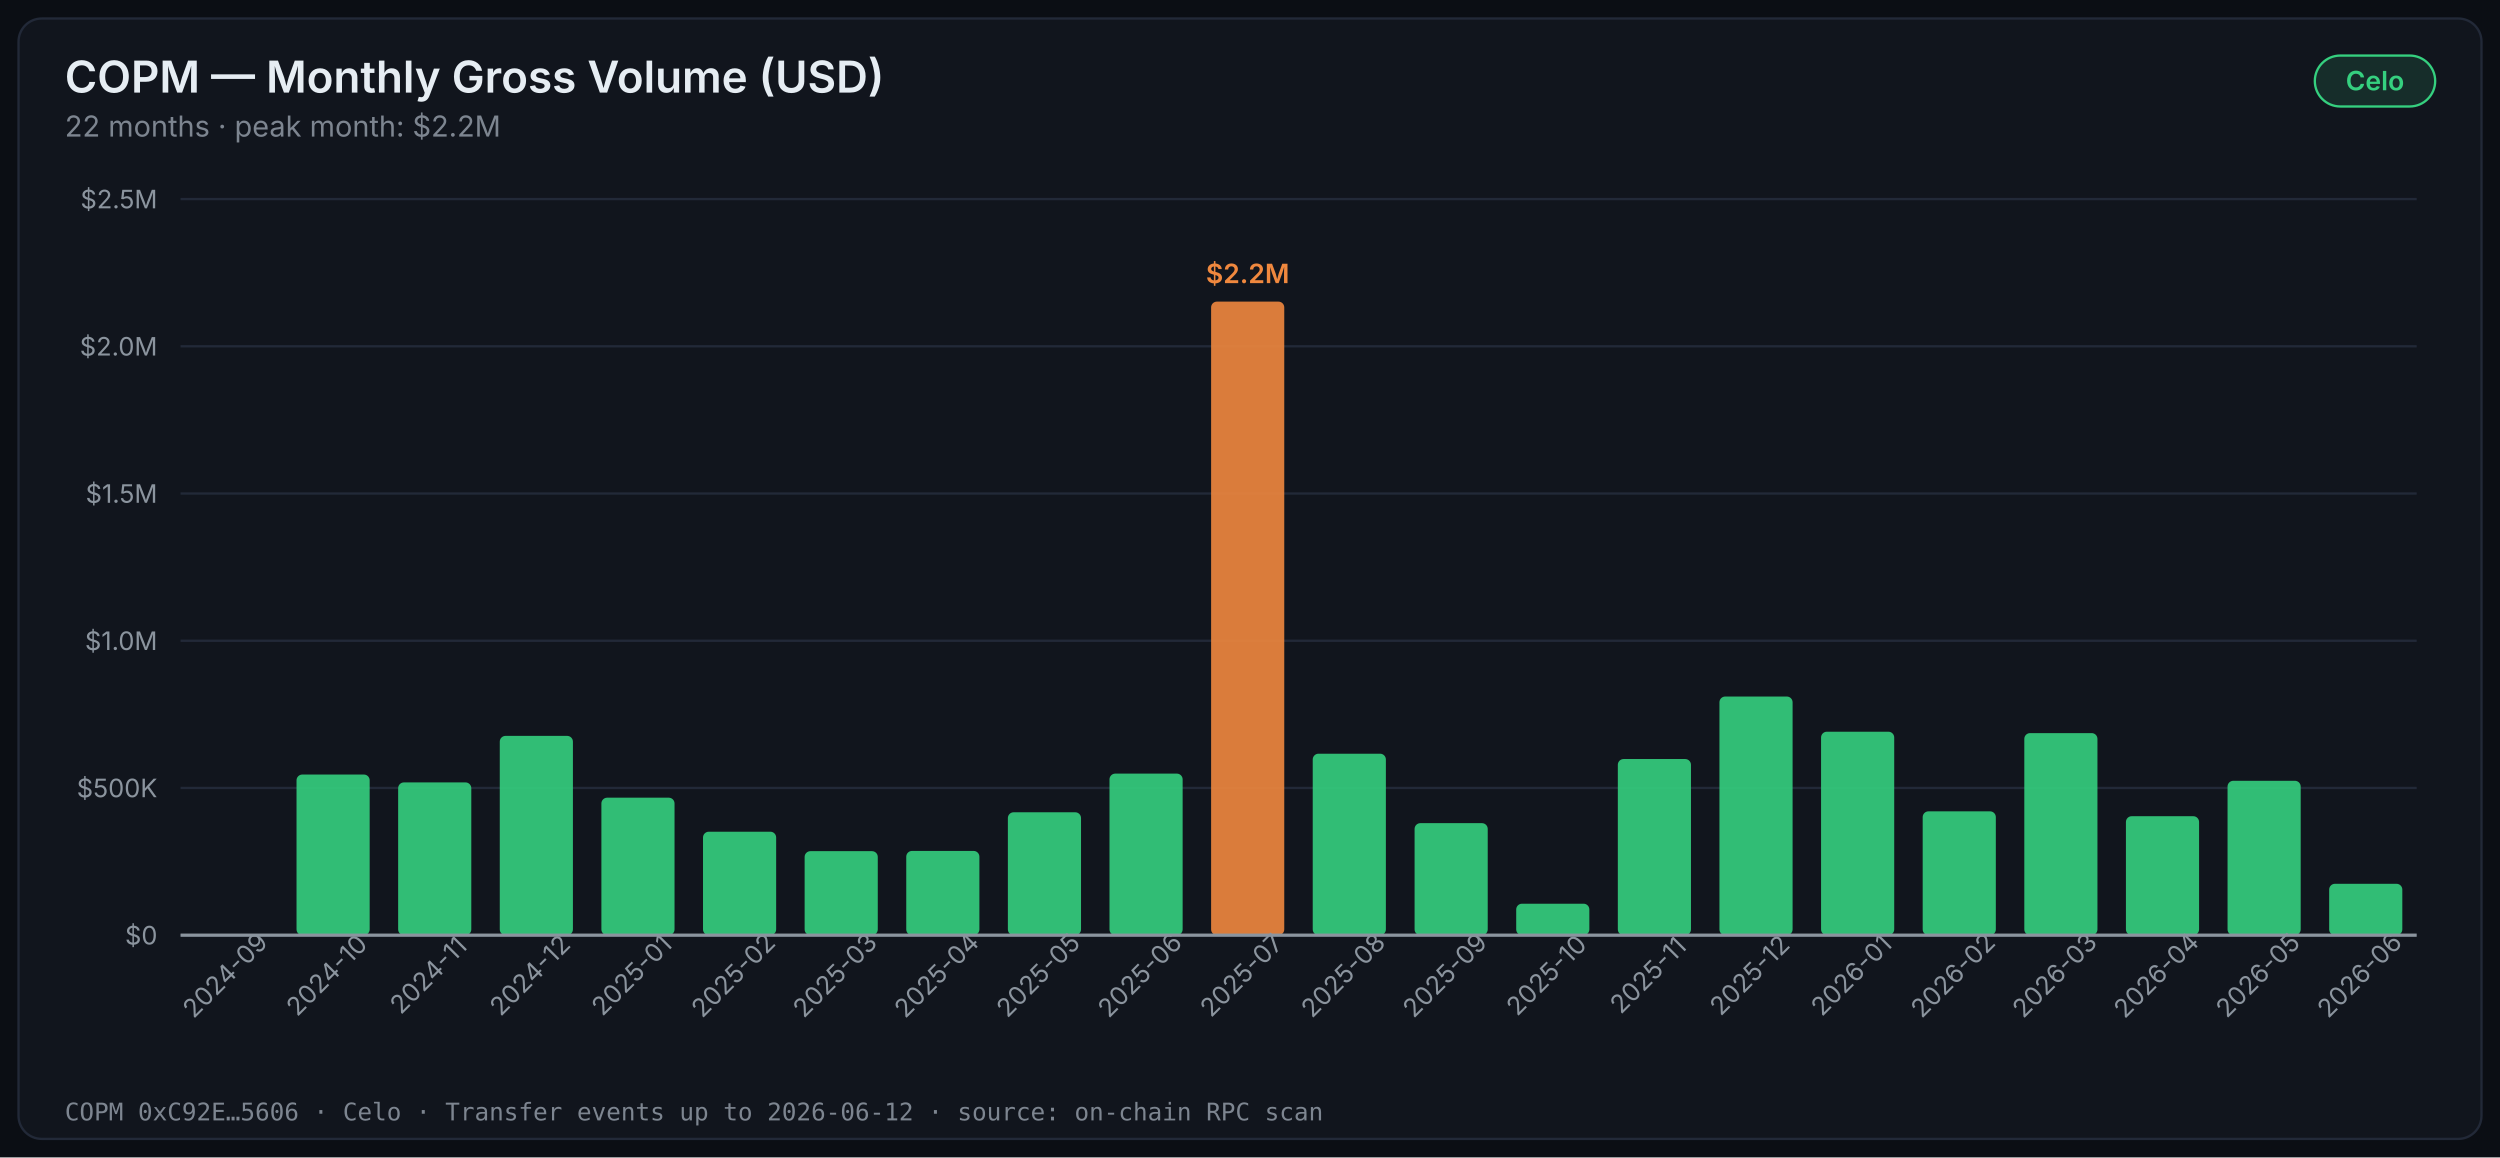
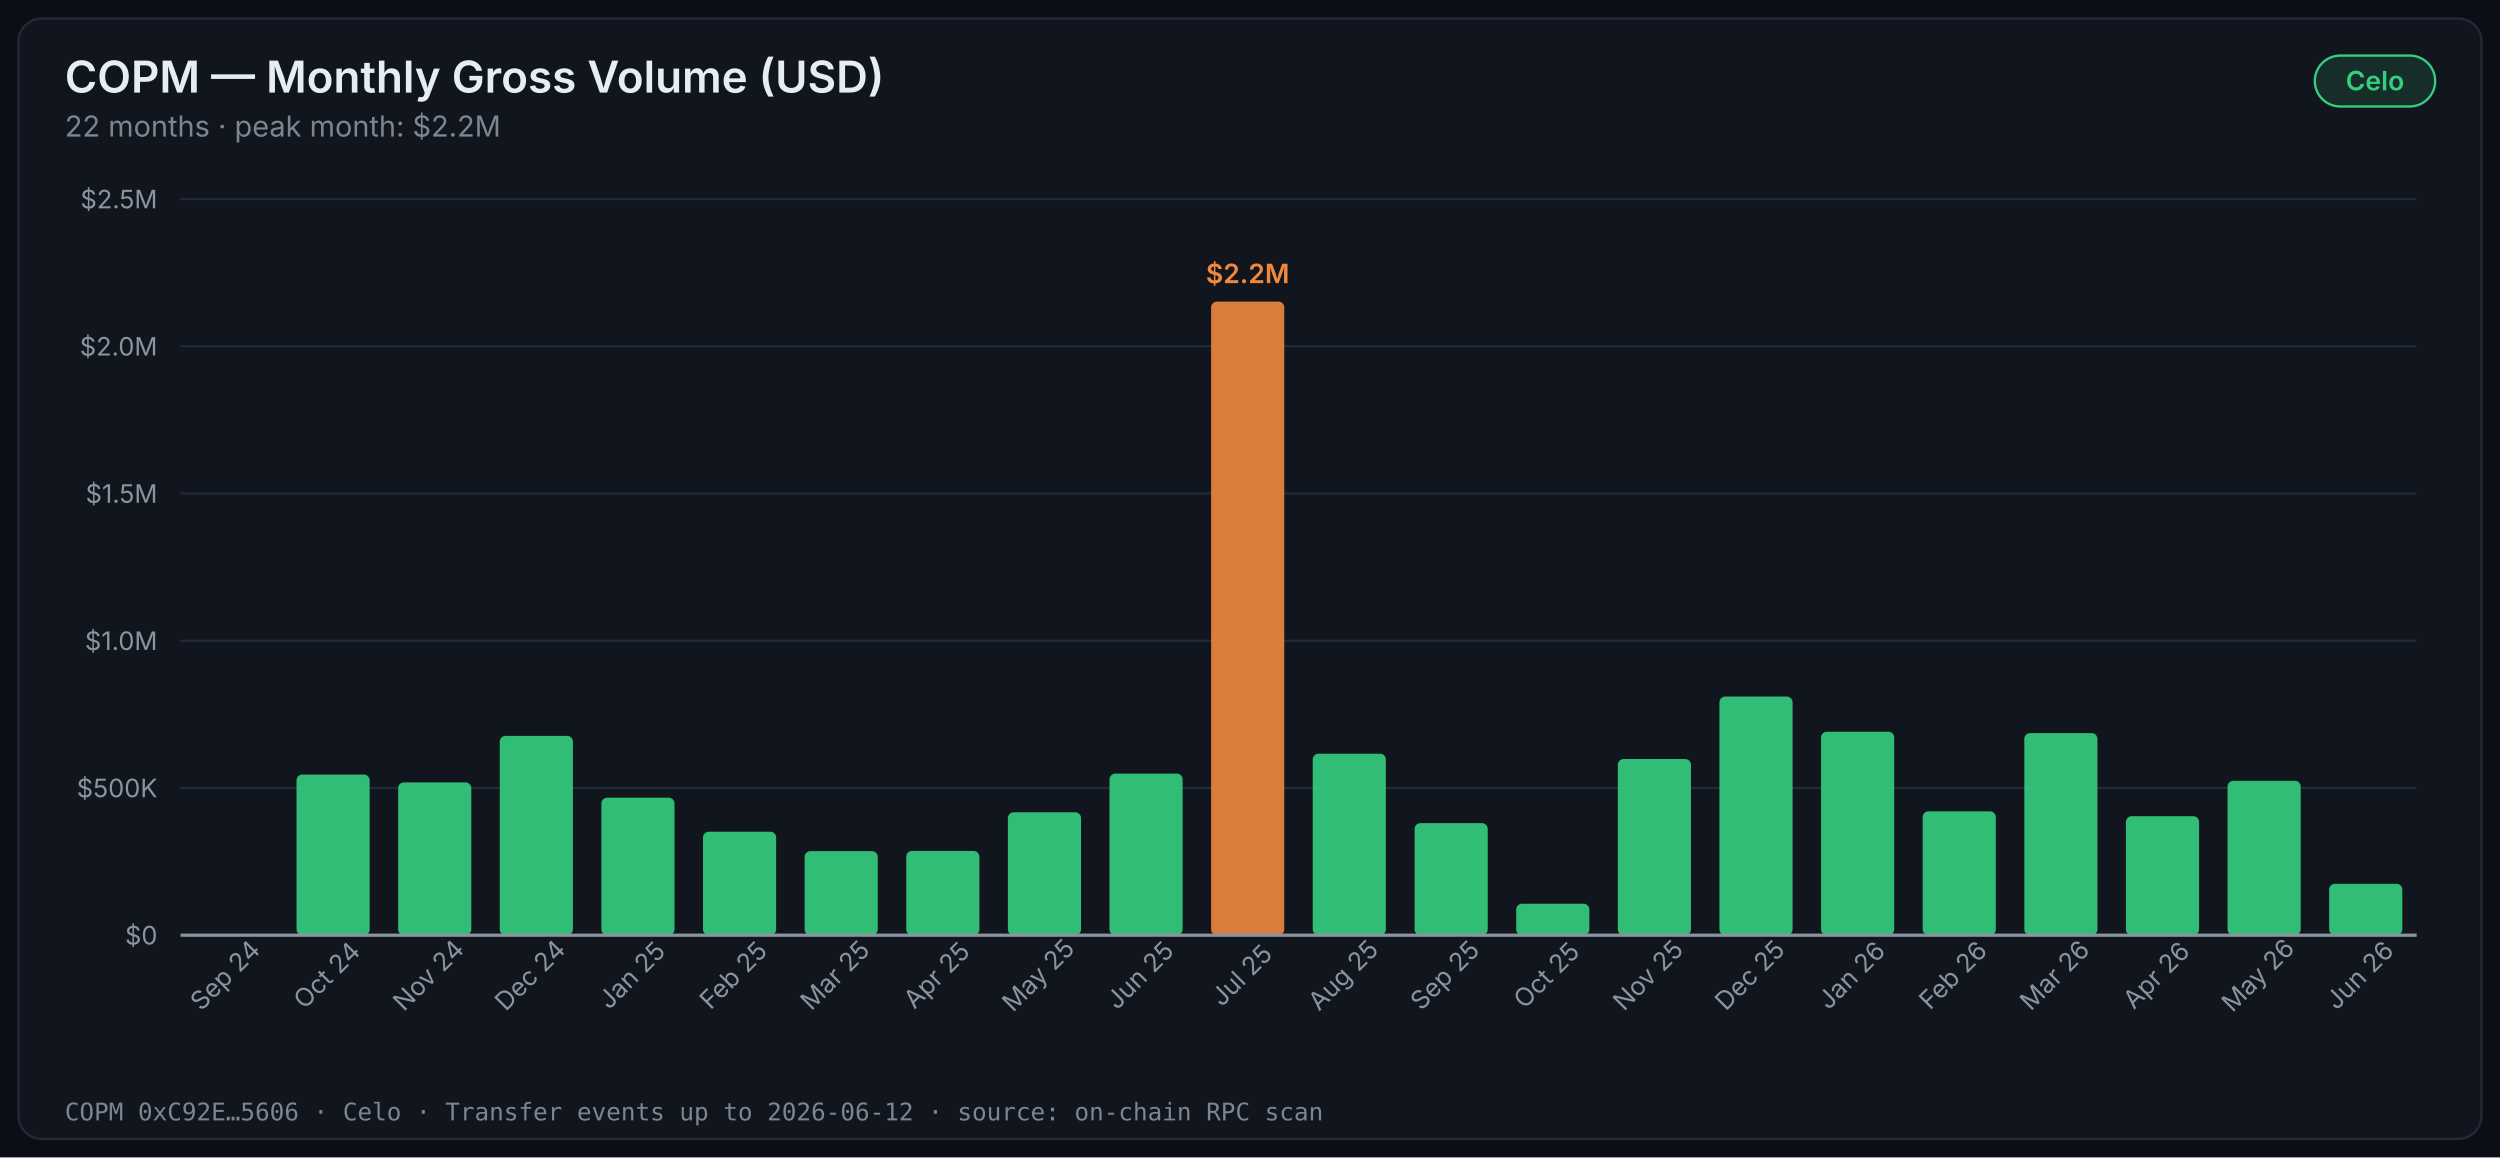
<svg xmlns="http://www.w3.org/2000/svg" width="1080" height="500" viewBox="0 0 1080 500" role="img" aria-label="COPM — Monthly Gross Volume (USD)">
  <style>
    .title { font: 600 19px -apple-system, 'Segoe UI', system-ui, sans-serif; fill: #e6edf3; }
    .subtitle { font: 400 12.5px -apple-system, 'Segoe UI', system-ui, sans-serif; fill: #7d8590; }
    .axis { font: 400 11px -apple-system, 'Segoe UI', system-ui, sans-serif; fill: #8b949e; }
    .label { font: 500 12px -apple-system, 'Segoe UI', system-ui, sans-serif; fill: #e6edf3; }
    .annot { font: 600 11.5px -apple-system, 'Segoe UI', system-ui, sans-serif; }
    .badge { font: 600 11.5px -apple-system, 'Segoe UI', system-ui, sans-serif; }
    .footer { font: 400 10.5px ui-monospace, 'SF Mono', Menlo, monospace; fill: #7d8590; }
  </style>
  <defs />
  <rect width="1080" height="500" fill="#0b0e14" />
  <rect x="8" y="8" width="1064" height="484" rx="10" fill="#11151d" stroke="#222938" stroke-width="1" />
  <text x="28" y="40" class="title">COPM — Monthly Gross Volume (USD)</text>
  <rect x="1000" y="24" width="52" height="22" rx="11" fill="#35d07f22" stroke="#35d07f" stroke-width="1" />
  <text x="1026" y="39" class="badge" fill="#35d07f" text-anchor="middle">Celo</text>
  <text x="28" y="59" class="subtitle">22 months · peak month: $2.2M</text>
  <line x1="78" y1="404" x2="1044" y2="404" stroke="#222938" stroke-width="1" />
  <text x="68" y="408" class="axis" text-anchor="end">$0</text>
  <line x1="78" y1="340.4" x2="1044" y2="340.4" stroke="#222938" stroke-width="1" />
  <text x="68" y="344.4" class="axis" text-anchor="end">$500K</text>
  <line x1="78" y1="276.8" x2="1044" y2="276.8" stroke="#222938" stroke-width="1" />
  <text x="68" y="280.8" class="axis" text-anchor="end">$1.0M</text>
  <line x1="78" y1="213.2" x2="1044" y2="213.2" stroke="#222938" stroke-width="1" />
  <text x="68" y="217.2" class="axis" text-anchor="end">$1.5M</text>
  <line x1="78" y1="149.6" x2="1044" y2="149.6" stroke="#222938" stroke-width="1" />
  <text x="68" y="153.6" class="axis" text-anchor="end">$2.0M</text>
  <line x1="78" y1="86" x2="1044" y2="86" stroke="#222938" stroke-width="1" />
  <text x="68" y="90" class="axis" text-anchor="end">$2.5M</text>
  <rect x="84.1" y="403.9" width="31.6" height="0.1" fill="#35d07f" fill-opacity="0.9" rx="2.5" />
-   <text x="99.955" y="424" class="axis" text-anchor="middle" transform="rotate(-45 99.95455 424)">2024-09</text>
+   <text x="99.955" y="424" class="axis" text-anchor="middle" transform="rotate(-45 99.95455 424)">Sep 24</text>
  <rect x="128.1" y="334.6" width="31.6" height="69.4" fill="#35d07f" fill-opacity="0.9" rx="2.5" />
-   <text x="143.864" y="424" class="axis" text-anchor="middle" transform="rotate(-45 143.8636 424)">2024-10</text>
+   <text x="143.864" y="424" class="axis" text-anchor="middle" transform="rotate(-45 143.8636 424)">Oct 24</text>
  <rect x="172.0" y="338.0" width="31.6" height="66.0" fill="#35d07f" fill-opacity="0.9" rx="2.5" />
-   <text x="187.773" y="424" class="axis" text-anchor="middle" transform="rotate(-45 187.7727 424)">2024-11</text>
+   <text x="187.773" y="424" class="axis" text-anchor="middle" transform="rotate(-45 187.7727 424)">Nov 24</text>
  <rect x="215.9" y="317.9" width="31.6" height="86.1" fill="#35d07f" fill-opacity="0.9" rx="2.5" />
-   <text x="231.682" y="424" class="axis" text-anchor="middle" transform="rotate(-45 231.6818 424)">2024-12</text>
+   <text x="231.682" y="424" class="axis" text-anchor="middle" transform="rotate(-45 231.6818 424)">Dec 24</text>
  <rect x="259.8" y="344.6" width="31.6" height="59.4" fill="#35d07f" fill-opacity="0.9" rx="2.5" />
-   <text x="275.591" y="424" class="axis" text-anchor="middle" transform="rotate(-45 275.5909 424)">2025-01</text>
+   <text x="275.591" y="424" class="axis" text-anchor="middle" transform="rotate(-45 275.5909 424)">Jan 25</text>
  <rect x="303.7" y="359.3" width="31.6" height="44.7" fill="#35d07f" fill-opacity="0.9" rx="2.5" />
-   <text x="319.5" y="424" class="axis" text-anchor="middle" transform="rotate(-45 319.5 424)">2025-02</text>
+   <text x="319.5" y="424" class="axis" text-anchor="middle" transform="rotate(-45 319.5 424)">Feb 25</text>
  <rect x="347.6" y="367.7" width="31.6" height="36.3" fill="#35d07f" fill-opacity="0.9" rx="2.5" />
-   <text x="363.409" y="424" class="axis" text-anchor="middle" transform="rotate(-45 363.4091 424)">2025-03</text>
+   <text x="363.409" y="424" class="axis" text-anchor="middle" transform="rotate(-45 363.4091 424)">Mar 25</text>
  <rect x="391.5" y="367.6" width="31.6" height="36.4" fill="#35d07f" fill-opacity="0.9" rx="2.5" />
-   <text x="407.318" y="424" class="axis" text-anchor="middle" transform="rotate(-45 407.3182 424)">2025-04</text>
+   <text x="407.318" y="424" class="axis" text-anchor="middle" transform="rotate(-45 407.3182 424)">Apr 25</text>
  <rect x="435.4" y="350.9" width="31.6" height="53.1" fill="#35d07f" fill-opacity="0.9" rx="2.5" />
-   <text x="451.227" y="424" class="axis" text-anchor="middle" transform="rotate(-45 451.2273 424)">2025-05</text>
+   <text x="451.227" y="424" class="axis" text-anchor="middle" transform="rotate(-45 451.2273 424)">May 25</text>
  <rect x="479.3" y="334.2" width="31.6" height="69.8" fill="#35d07f" fill-opacity="0.9" rx="2.5" />
-   <text x="495.136" y="424" class="axis" text-anchor="middle" transform="rotate(-45 495.1364 424)">2025-06</text>
+   <text x="495.136" y="424" class="axis" text-anchor="middle" transform="rotate(-45 495.1364 424)">Jun 25</text>
  <rect x="523.2" y="130.3" width="31.6" height="273.7" fill="#f0883e" fill-opacity="0.9" rx="2.5" />
  <text x="539.0" y="122.3" class="annot" fill="#f0883e" text-anchor="middle">$2.2M</text>
-   <text x="539.045" y="424" class="axis" text-anchor="middle" transform="rotate(-45 539.0455 424)">2025-07</text>
+   <text x="539.045" y="424" class="axis" text-anchor="middle" transform="rotate(-45 539.0455 424)">Jul 25</text>
  <rect x="567.1" y="325.6" width="31.6" height="78.4" fill="#35d07f" fill-opacity="0.9" rx="2.5" />
-   <text x="582.955" y="424" class="axis" text-anchor="middle" transform="rotate(-45 582.9545 424)">2025-08</text>
+   <text x="582.955" y="424" class="axis" text-anchor="middle" transform="rotate(-45 582.9545 424)">Aug 25</text>
  <rect x="611.1" y="355.6" width="31.6" height="48.4" fill="#35d07f" fill-opacity="0.9" rx="2.5" />
-   <text x="626.864" y="424" class="axis" text-anchor="middle" transform="rotate(-45 626.8636 424)">2025-09</text>
+   <text x="626.864" y="424" class="axis" text-anchor="middle" transform="rotate(-45 626.8636 424)">Sep 25</text>
  <rect x="655.0" y="390.4" width="31.6" height="13.6" fill="#35d07f" fill-opacity="0.9" rx="2.5" />
-   <text x="670.773" y="424" class="axis" text-anchor="middle" transform="rotate(-45 670.7727 424)">2025-10</text>
+   <text x="670.773" y="424" class="axis" text-anchor="middle" transform="rotate(-45 670.7727 424)">Oct 25</text>
  <rect x="698.9" y="327.9" width="31.6" height="76.1" fill="#35d07f" fill-opacity="0.9" rx="2.5" />
-   <text x="714.682" y="424" class="axis" text-anchor="middle" transform="rotate(-45 714.6818 424)">2025-11</text>
+   <text x="714.682" y="424" class="axis" text-anchor="middle" transform="rotate(-45 714.6818 424)">Nov 25</text>
  <rect x="742.8" y="300.9" width="31.6" height="103.1" fill="#35d07f" fill-opacity="0.9" rx="2.5" />
-   <text x="758.591" y="424" class="axis" text-anchor="middle" transform="rotate(-45 758.5909 424)">2025-12</text>
+   <text x="758.591" y="424" class="axis" text-anchor="middle" transform="rotate(-45 758.5909 424)">Dec 25</text>
  <rect x="786.7" y="316.1" width="31.6" height="87.9" fill="#35d07f" fill-opacity="0.9" rx="2.5" />
-   <text x="802.5" y="424" class="axis" text-anchor="middle" transform="rotate(-45 802.5 424)">2026-01</text>
+   <text x="802.5" y="424" class="axis" text-anchor="middle" transform="rotate(-45 802.5 424)">Jan 26</text>
  <rect x="830.6" y="350.5" width="31.6" height="53.5" fill="#35d07f" fill-opacity="0.9" rx="2.5" />
-   <text x="846.409" y="424" class="axis" text-anchor="middle" transform="rotate(-45 846.4091 424)">2026-02</text>
+   <text x="846.409" y="424" class="axis" text-anchor="middle" transform="rotate(-45 846.4091 424)">Feb 26</text>
  <rect x="874.5" y="316.7" width="31.6" height="87.3" fill="#35d07f" fill-opacity="0.9" rx="2.5" />
-   <text x="890.318" y="424" class="axis" text-anchor="middle" transform="rotate(-45 890.3182 424)">2026-03</text>
+   <text x="890.318" y="424" class="axis" text-anchor="middle" transform="rotate(-45 890.3182 424)">Mar 26</text>
  <rect x="918.4" y="352.6" width="31.6" height="51.4" fill="#35d07f" fill-opacity="0.9" rx="2.5" />
-   <text x="934.227" y="424" class="axis" text-anchor="middle" transform="rotate(-45 934.2273 424)">2026-04</text>
+   <text x="934.227" y="424" class="axis" text-anchor="middle" transform="rotate(-45 934.2273 424)">Apr 26</text>
  <rect x="962.3" y="337.3" width="31.6" height="66.7" fill="#35d07f" fill-opacity="0.9" rx="2.5" />
-   <text x="978.136" y="424" class="axis" text-anchor="middle" transform="rotate(-45 978.1364 424)">2026-05</text>
+   <text x="978.136" y="424" class="axis" text-anchor="middle" transform="rotate(-45 978.1364 424)">May 26</text>
  <rect x="1006.2" y="381.8" width="31.6" height="22.2" fill="#35d07f" fill-opacity="0.9" rx="2.5" />
-   <text x="1022.045" y="424" class="axis" text-anchor="middle" transform="rotate(-45 1022.045 424)">2026-06</text>
+   <text x="1022.045" y="424" class="axis" text-anchor="middle" transform="rotate(-45 1022.045 424)">Jun 26</text>
  <line x1="78" y1="404" x2="1044" y2="404" stroke="#8b949e" stroke-width="1.4" />
  <text x="28" y="484" class="footer">COPM 0xC92E…5606 · Celo · Transfer events up to 2026-06-12 · source: on-chain RPC scan</text>
</svg>
